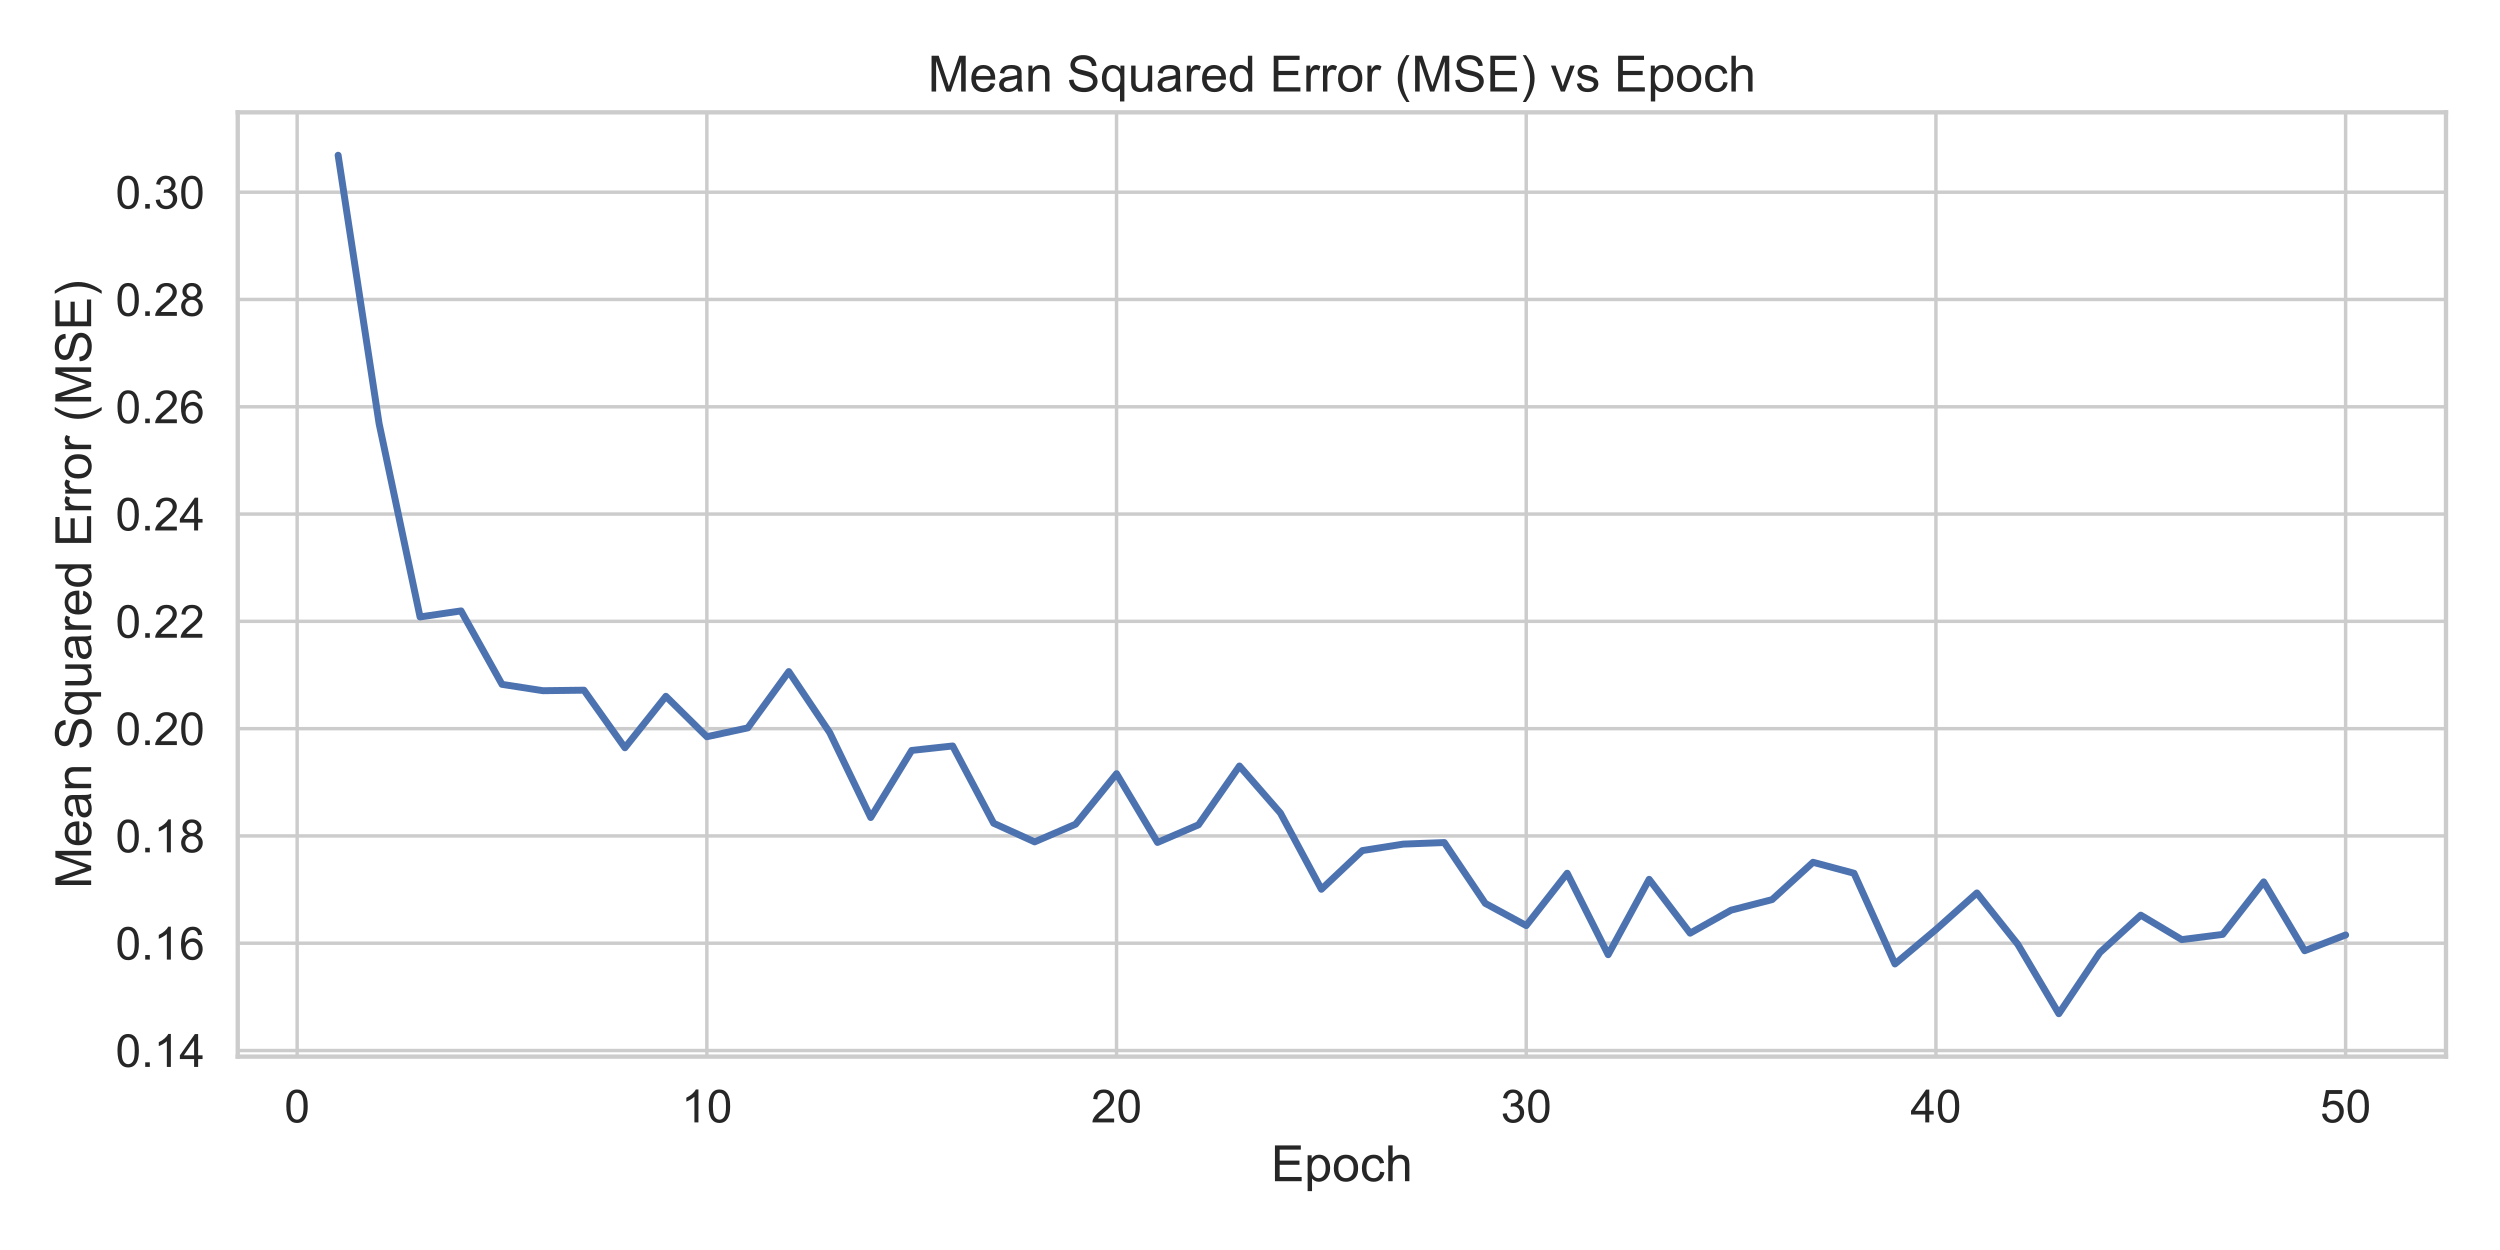
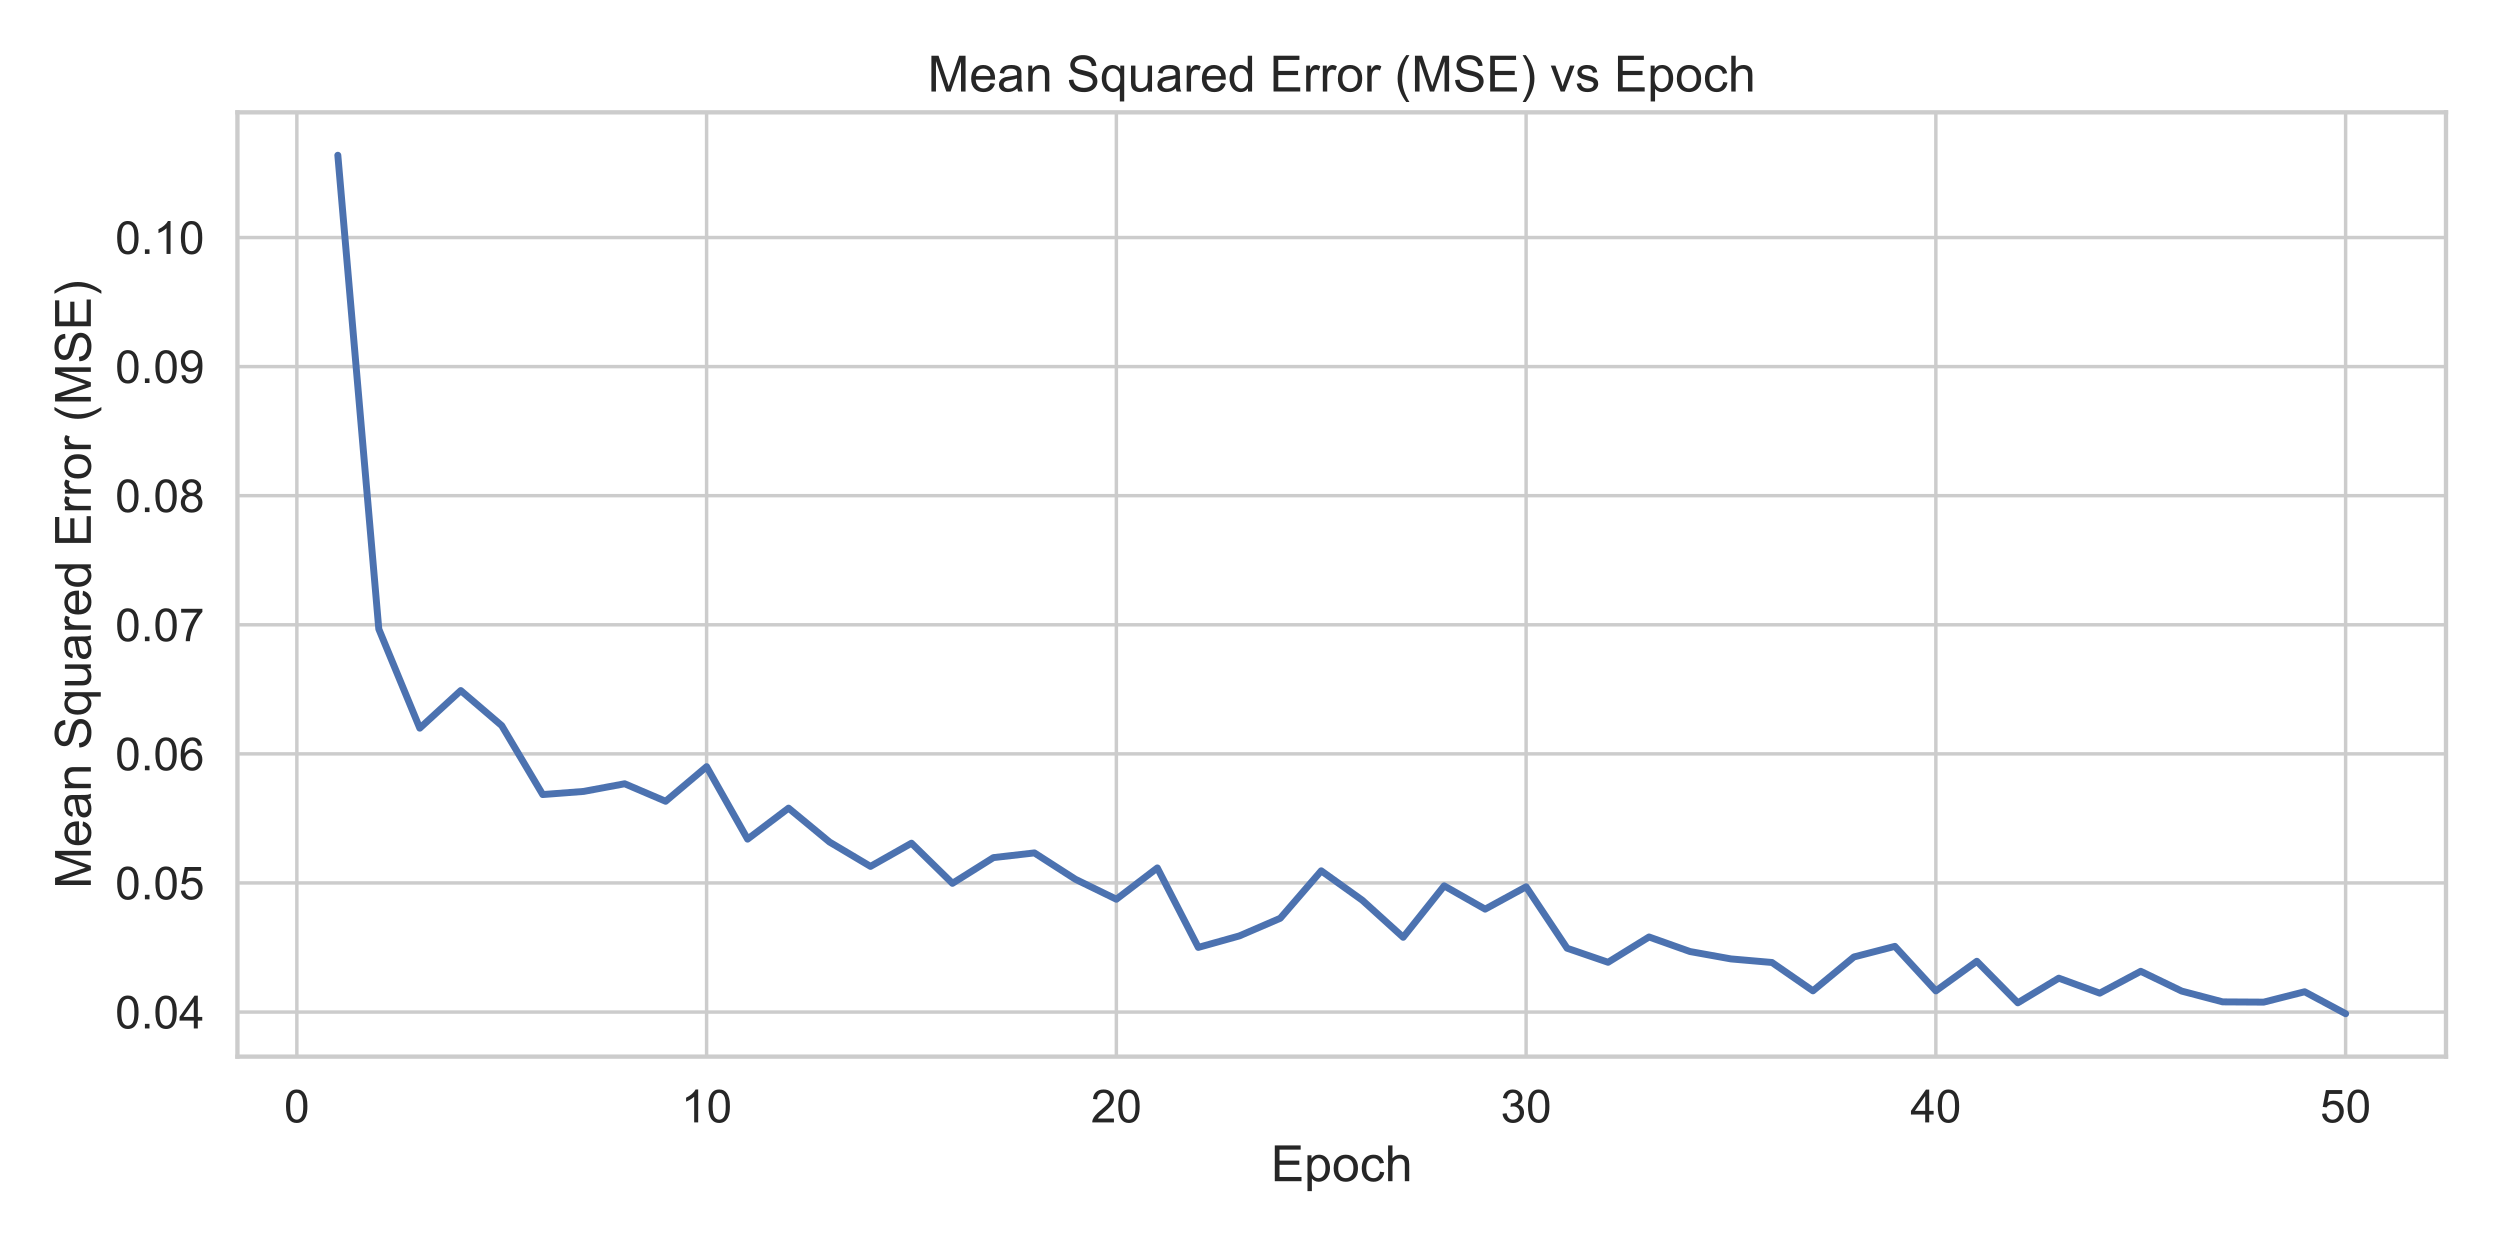
<svg xmlns="http://www.w3.org/2000/svg" xmlns:xlink="http://www.w3.org/1999/xlink" width="720pt" height="360pt" viewBox="0 0 720 360" version="1.1">
  <defs>
    <style type="text/css">*{stroke-linejoin: round; stroke-linecap: butt}</style>
  </defs>
  <g id="figure_1">
    <g id="patch_1">
      <path d="M 0 360  L 720 360  L 720 0  L 0 0  z " style="fill: #ffffff" />
    </g>
    <g id="axes_1">
      <g id="patch_2">
-         <path d="M 68.472 304.308  L 704.448 304.308  L 704.448 32.352  L 68.472 32.352  z " style="fill: #ffffff" />
+         <path d="M 68.382 304.308  L 704.448 304.308  L 704.448 32.352  L 68.382 32.352  z " style="fill: #ffffff" />
      </g>
      <g id="matplotlib.axis_1">
        <g id="xtick_1">
          <g id="line2d_1">
-             <path d="M 85.581 304.308  L 85.581 32.352  " clip-path="url(#p217a732eaa)" style="fill: none; stroke: #cccccc; stroke-linecap: round" />
+             <path d="M 85.493 304.308  L 85.493 32.352  " clip-path="url(#p65dee6fef2)" style="fill: none; stroke: #cccccc; stroke-linecap: round" />
          </g>
          <g id="text_1">
-             <g style="fill: #262626" transform="translate(81.9106 323.2563) scale(0.132 -0.132)">
+             <g style="fill: #262626" transform="translate(81.82302 323.2563) scale(0.132 -0.132)">
              <defs>
                <path id="ArialMT-30" d="M 266 2259  Q 266 3072 433 3567  Q 600 4063 929 4331  Q 1259 4600 1759 4600  Q 2128 4600 2406 4451  Q 2684 4303 2865 4023  Q 3047 3744 3150 3342  Q 3253 2941 3253 2259  Q 3253 1453 3087 958  Q 2922 463 2592 192  Q 2263 -78 1759 -78  Q 1097 -78 719 397  Q 266 969 266 2259  z M 844 2259  Q 844 1131 1108 757  Q 1372 384 1759 384  Q 2147 384 2411 759  Q 2675 1134 2675 2259  Q 2675 3391 2411 3762  Q 2147 4134 1753 4134  Q 1366 4134 1134 3806  Q 844 3388 844 2259  z " transform="scale(0.015625)" />
              </defs>
              <use xlink:href="#ArialMT-30" />
            </g>
          </g>
        </g>
        <g id="xtick_2">
          <g id="line2d_2">
-             <path d="M 203.573 304.308  L 203.573 32.352  " clip-path="url(#p217a732eaa)" style="fill: none; stroke: #cccccc; stroke-linecap: round" />
+             <path d="M 203.502 304.308  L 203.502 32.352  " clip-path="url(#p65dee6fef2)" style="fill: none; stroke: #cccccc; stroke-linecap: round" />
          </g>
          <g id="text_2">
-             <g style="fill: #262626" transform="translate(196.2322 323.2563) scale(0.132 -0.132)">
+             <g style="fill: #262626" transform="translate(196.1613 323.2563) scale(0.132 -0.132)">
              <defs>
                <path id="ArialMT-31" d="M 2384 0  L 1822 0  L 1822 3584  Q 1619 3391 1289 3197  Q 959 3003 697 2906  L 697 3450  Q 1169 3672 1522 3987  Q 1875 4303 2022 4600  L 2384 4600  L 2384 0  z " transform="scale(0.015625)" />
              </defs>
              <use xlink:href="#ArialMT-31" />
              <use xlink:href="#ArialMT-30" x="55.615" />
            </g>
          </g>
        </g>
        <g id="xtick_3">
          <g id="line2d_3">
-             <path d="M 321.564 304.308  L 321.564 32.352  " clip-path="url(#p217a732eaa)" style="fill: none; stroke: #cccccc; stroke-linecap: round" />
+             <path d="M 321.51 304.308  L 321.51 32.352  " clip-path="url(#p65dee6fef2)" style="fill: none; stroke: #cccccc; stroke-linecap: round" />
          </g>
          <g id="text_3">
-             <g style="fill: #262626" transform="translate(314.2241 323.2563) scale(0.132 -0.132)">
+             <g style="fill: #262626" transform="translate(314.1699 323.2563) scale(0.132 -0.132)">
              <defs>
                <path id="ArialMT-32" d="M 3222 541  L 3222 0  L 194 0  Q 188 203 259 391  Q 375 700 629 1000  Q 884 1300 1366 1694  Q 2113 2306 2375 2664  Q 2638 3022 2638 3341  Q 2638 3675 2398 3904  Q 2159 4134 1775 4134  Q 1369 4134 1125 3890  Q 881 3647 878 3216  L 300 3275  Q 359 3922 746 4261  Q 1134 4600 1788 4600  Q 2447 4600 2831 4234  Q 3216 3869 3216 3328  Q 3216 3053 3103 2787  Q 2991 2522 2730 2228  Q 2469 1934 1863 1422  Q 1356 997 1212 845  Q 1069 694 975 541  L 3222 541  z " transform="scale(0.015625)" />
              </defs>
              <use xlink:href="#ArialMT-32" />
              <use xlink:href="#ArialMT-30" x="55.615" />
            </g>
          </g>
        </g>
        <g id="xtick_4">
          <g id="line2d_4">
-             <path d="M 439.556 304.308  L 439.556 32.352  " clip-path="url(#p217a732eaa)" style="fill: none; stroke: #cccccc; stroke-linecap: round" />
+             <path d="M 439.519 304.308  L 439.519 32.352  " clip-path="url(#p65dee6fef2)" style="fill: none; stroke: #cccccc; stroke-linecap: round" />
          </g>
          <g id="text_4">
-             <g style="fill: #262626" transform="translate(432.2159 323.2563) scale(0.132 -0.132)">
+             <g style="fill: #262626" transform="translate(432.1784 323.2563) scale(0.132 -0.132)">
              <defs>
                <path id="ArialMT-33" d="M 269 1209  L 831 1284  Q 928 806 1161 595  Q 1394 384 1728 384  Q 2125 384 2398 659  Q 2672 934 2672 1341  Q 2672 1728 2419 1979  Q 2166 2231 1775 2231  Q 1616 2231 1378 2169  L 1441 2663  Q 1497 2656 1531 2656  Q 1891 2656 2178 2843  Q 2466 3031 2466 3422  Q 2466 3731 2256 3934  Q 2047 4138 1716 4138  Q 1388 4138 1169 3931  Q 950 3725 888 3313  L 325 3413  Q 428 3978 793 4289  Q 1159 4600 1703 4600  Q 2078 4600 2393 4439  Q 2709 4278 2876 4000  Q 3044 3722 3044 3409  Q 3044 3113 2884 2869  Q 2725 2625 2413 2481  Q 2819 2388 3044 2092  Q 3269 1797 3269 1353  Q 3269 753 2831 336  Q 2394 -81 1725 -81  Q 1122 -81 723 278  Q 325 638 269 1209  z " transform="scale(0.015625)" />
              </defs>
              <use xlink:href="#ArialMT-33" />
              <use xlink:href="#ArialMT-30" x="55.615" />
            </g>
          </g>
        </g>
        <g id="xtick_5">
          <g id="line2d_5">
-             <path d="M 557.548 304.308  L 557.548 32.352  " clip-path="url(#p217a732eaa)" style="fill: none; stroke: #cccccc; stroke-linecap: round" />
+             <path d="M 557.527 304.308  L 557.527 32.352  " clip-path="url(#p65dee6fef2)" style="fill: none; stroke: #cccccc; stroke-linecap: round" />
          </g>
          <g id="text_5">
-             <g style="fill: #262626" transform="translate(550.2077 323.2563) scale(0.132 -0.132)">
+             <g style="fill: #262626" transform="translate(550.1869 323.2563) scale(0.132 -0.132)">
              <defs>
                <path id="ArialMT-34" d="M 2069 0  L 2069 1097  L 81 1097  L 81 1613  L 2172 4581  L 2631 4581  L 2631 1613  L 3250 1613  L 3250 1097  L 2631 1097  L 2631 0  L 2069 0  z M 2069 1613  L 2069 3678  L 634 1613  L 2069 1613  z " transform="scale(0.015625)" />
              </defs>
              <use xlink:href="#ArialMT-34" />
              <use xlink:href="#ArialMT-30" x="55.615" />
            </g>
          </g>
        </g>
        <g id="xtick_6">
          <g id="line2d_6">
-             <path d="M 675.54 304.308  L 675.54 32.352  " clip-path="url(#p217a732eaa)" style="fill: none; stroke: #cccccc; stroke-linecap: round" />
+             <path d="M 675.536 304.308  L 675.536 32.352  " clip-path="url(#p65dee6fef2)" style="fill: none; stroke: #cccccc; stroke-linecap: round" />
          </g>
          <g id="text_6">
-             <g style="fill: #262626" transform="translate(668.1996 323.2563) scale(0.132 -0.132)">
+             <g style="fill: #262626" transform="translate(668.1955 323.2563) scale(0.132 -0.132)">
              <defs>
                <path id="ArialMT-35" d="M 266 1200  L 856 1250  Q 922 819 1161 601  Q 1400 384 1738 384  Q 2144 384 2425 690  Q 2706 997 2706 1503  Q 2706 1984 2436 2262  Q 2166 2541 1728 2541  Q 1456 2541 1237 2417  Q 1019 2294 894 2097  L 366 2166  L 809 4519  L 3088 4519  L 3088 3981  L 1259 3981  L 1013 2750  Q 1425 3038 1878 3038  Q 2478 3038 2890 2622  Q 3303 2206 3303 1553  Q 3303 931 2941 478  Q 2500 -78 1738 -78  Q 1113 -78 717 272  Q 322 622 266 1200  z " transform="scale(0.015625)" />
              </defs>
              <use xlink:href="#ArialMT-35" />
              <use xlink:href="#ArialMT-30" x="55.615" />
            </g>
          </g>
        </g>
        <g id="text_7">
-           <g style="fill: #262626" transform="translate(366.0457 340.1871) scale(0.144 -0.144)">
+           <g style="fill: #262626" transform="translate(366.0007 340.1871) scale(0.144 -0.144)">
            <defs>
              <path id="ArialMT-45" d="M 506 0  L 506 4581  L 3819 4581  L 3819 4041  L 1113 4041  L 1113 2638  L 3647 2638  L 3647 2100  L 1113 2100  L 1113 541  L 3925 541  L 3925 0  L 506 0  z " transform="scale(0.015625)" />
              <path id="ArialMT-70" d="M 422 -1272  L 422 3319  L 934 3319  L 934 2888  Q 1116 3141 1344 3267  Q 1572 3394 1897 3394  Q 2322 3394 2647 3175  Q 2972 2956 3137 2557  Q 3303 2159 3303 1684  Q 3303 1175 3120 767  Q 2938 359 2589 142  Q 2241 -75 1856 -75  Q 1575 -75 1351 44  Q 1128 163 984 344  L 984 -1272  L 422 -1272  z M 931 1641  Q 931 1000 1190 694  Q 1450 388 1819 388  Q 2194 388 2461 705  Q 2728 1022 2728 1688  Q 2728 2322 2467 2637  Q 2206 2953 1844 2953  Q 1484 2953 1207 2617  Q 931 2281 931 1641  z " transform="scale(0.015625)" />
              <path id="ArialMT-6f" d="M 213 1659  Q 213 2581 725 3025  Q 1153 3394 1769 3394  Q 2453 3394 2887 2945  Q 3322 2497 3322 1706  Q 3322 1066 3130 698  Q 2938 331 2570 128  Q 2203 -75 1769 -75  Q 1072 -75 642 372  Q 213 819 213 1659  z M 791 1659  Q 791 1022 1069 705  Q 1347 388 1769 388  Q 2188 388 2466 706  Q 2744 1025 2744 1678  Q 2744 2294 2464 2611  Q 2184 2928 1769 2928  Q 1347 2928 1069 2612  Q 791 2297 791 1659  z " transform="scale(0.015625)" />
              <path id="ArialMT-63" d="M 2588 1216  L 3141 1144  Q 3050 572 2676 248  Q 2303 -75 1759 -75  Q 1078 -75 664 370  Q 250 816 250 1647  Q 250 2184 428 2587  Q 606 2991 970 3192  Q 1334 3394 1763 3394  Q 2303 3394 2647 3120  Q 2991 2847 3088 2344  L 2541 2259  Q 2463 2594 2264 2762  Q 2066 2931 1784 2931  Q 1359 2931 1093 2626  Q 828 2322 828 1663  Q 828 994 1084 691  Q 1341 388 1753 388  Q 2084 388 2306 591  Q 2528 794 2588 1216  z " transform="scale(0.015625)" />
              <path id="ArialMT-68" d="M 422 0  L 422 4581  L 984 4581  L 984 2938  Q 1378 3394 1978 3394  Q 2347 3394 2619 3248  Q 2891 3103 3008 2847  Q 3125 2591 3125 2103  L 3125 0  L 2563 0  L 2563 2103  Q 2563 2525 2380 2717  Q 2197 2909 1863 2909  Q 1613 2909 1392 2779  Q 1172 2650 1078 2428  Q 984 2206 984 1816  L 984 0  L 422 0  z " transform="scale(0.015625)" />
            </defs>
            <use xlink:href="#ArialMT-45" />
            <use xlink:href="#ArialMT-70" x="66.699" />
            <use xlink:href="#ArialMT-6f" x="122.314" />
            <use xlink:href="#ArialMT-63" x="177.93" />
            <use xlink:href="#ArialMT-68" x="227.93" />
          </g>
        </g>
      </g>
      <g id="matplotlib.axis_2">
        <g id="ytick_1">
          <g id="line2d_7">
-             <path d="M 68.472 302.545  L 704.448 302.545  " clip-path="url(#p217a732eaa)" style="fill: none; stroke: #cccccc; stroke-linecap: round" />
+             <path d="M 68.382 291.47  L 704.448 291.47  " clip-path="url(#p65dee6fef2)" style="fill: none; stroke: #cccccc; stroke-linecap: round" />
          </g>
          <g id="text_8">
-             <g style="fill: #262626" transform="translate(33.28356 307.2688) scale(0.132 -0.132)">
+             <g style="fill: #262626" transform="translate(33.19356 296.1946) scale(0.132 -0.132)">
              <defs>
                <path id="ArialMT-2e" d="M 581 0  L 581 641  L 1222 641  L 1222 0  L 581 0  z " transform="scale(0.015625)" />
              </defs>
              <use xlink:href="#ArialMT-30" />
              <use xlink:href="#ArialMT-2e" x="55.615" />
-               <use xlink:href="#ArialMT-31" x="83.398" />
+               <use xlink:href="#ArialMT-30" x="83.398" />
              <use xlink:href="#ArialMT-34" x="139.014" />
            </g>
          </g>
        </g>
        <g id="ytick_2">
          <g id="line2d_8">
-             <path d="M 68.472 271.646  L 704.448 271.646  " clip-path="url(#p217a732eaa)" style="fill: none; stroke: #cccccc; stroke-linecap: round" />
+             <path d="M 68.382 254.293  L 704.448 254.293  " clip-path="url(#p65dee6fef2)" style="fill: none; stroke: #cccccc; stroke-linecap: round" />
          </g>
          <g id="text_9">
-             <g style="fill: #262626" transform="translate(33.28356 276.3701) scale(0.132 -0.132)">
-               <defs>
-                 <path id="ArialMT-36" d="M 3184 3459  L 2625 3416  Q 2550 3747 2413 3897  Q 2184 4138 1850 4138  Q 1581 4138 1378 3988  Q 1113 3794 959 3422  Q 806 3050 800 2363  Q 1003 2672 1297 2822  Q 1591 2972 1913 2972  Q 2475 2972 2870 2558  Q 3266 2144 3266 1488  Q 3266 1056 3080 686  Q 2894 316 2569 119  Q 2244 -78 1831 -78  Q 1128 -78 684 439  Q 241 956 241 2144  Q 241 3472 731 4075  Q 1159 4600 1884 4600  Q 2425 4600 2770 4297  Q 3116 3994 3184 3459  z M 888 1484  Q 888 1194 1011 928  Q 1134 663 1356 523  Q 1578 384 1822 384  Q 2178 384 2434 671  Q 2691 959 2691 1453  Q 2691 1928 2437 2201  Q 2184 2475 1800 2475  Q 1419 2475 1153 2201  Q 888 1928 888 1484  z " transform="scale(0.015625)" />
-               </defs>
-               <use xlink:href="#ArialMT-30" />
-               <use xlink:href="#ArialMT-2e" x="55.615" />
-               <use xlink:href="#ArialMT-31" x="83.398" />
-               <use xlink:href="#ArialMT-36" x="139.014" />
+             <g style="fill: #262626" transform="translate(33.19356 259.0168) scale(0.132 -0.132)">
+               <use xlink:href="#ArialMT-30" />
+               <use xlink:href="#ArialMT-2e" x="55.615" />
+               <use xlink:href="#ArialMT-30" x="83.398" />
+               <use xlink:href="#ArialMT-35" x="139.014" />
            </g>
          </g>
        </g>
        <g id="ytick_3">
          <g id="line2d_9">
-             <path d="M 68.472 240.747  L 704.448 240.747  " clip-path="url(#p217a732eaa)" style="fill: none; stroke: #cccccc; stroke-linecap: round" />
+             <path d="M 68.382 217.115  L 704.448 217.115  " clip-path="url(#p65dee6fef2)" style="fill: none; stroke: #cccccc; stroke-linecap: round" />
          </g>
          <g id="text_10">
-             <g style="fill: #262626" transform="translate(33.28356 245.4714) scale(0.132 -0.132)">
-               <defs>
-                 <path id="ArialMT-38" d="M 1131 2484  Q 781 2613 612 2850  Q 444 3088 444 3419  Q 444 3919 803 4259  Q 1163 4600 1759 4600  Q 2359 4600 2725 4251  Q 3091 3903 3091 3403  Q 3091 3084 2923 2848  Q 2756 2613 2416 2484  Q 2838 2347 3058 2040  Q 3278 1734 3278 1309  Q 3278 722 2862 322  Q 2447 -78 1769 -78  Q 1091 -78 675 323  Q 259 725 259 1325  Q 259 1772 486 2073  Q 713 2375 1131 2484  z M 1019 3438  Q 1019 3113 1228 2906  Q 1438 2700 1772 2700  Q 2097 2700 2305 2904  Q 2513 3109 2513 3406  Q 2513 3716 2298 3927  Q 2084 4138 1766 4138  Q 1444 4138 1231 3931  Q 1019 3725 1019 3438  z M 838 1322  Q 838 1081 952 856  Q 1066 631 1291 507  Q 1516 384 1775 384  Q 2178 384 2440 643  Q 2703 903 2703 1303  Q 2703 1709 2433 1975  Q 2163 2241 1756 2241  Q 1359 2241 1098 1978  Q 838 1716 838 1322  z " transform="scale(0.015625)" />
-               </defs>
-               <use xlink:href="#ArialMT-30" />
-               <use xlink:href="#ArialMT-2e" x="55.615" />
-               <use xlink:href="#ArialMT-31" x="83.398" />
-               <use xlink:href="#ArialMT-38" x="139.014" />
+             <g style="fill: #262626" transform="translate(33.19356 221.8389) scale(0.132 -0.132)">
+               <defs>
+                 <path id="ArialMT-36" d="M 3184 3459  L 2625 3416  Q 2550 3747 2413 3897  Q 2184 4138 1850 4138  Q 1581 4138 1378 3988  Q 1113 3794 959 3422  Q 806 3050 800 2363  Q 1003 2672 1297 2822  Q 1591 2972 1913 2972  Q 2475 2972 2870 2558  Q 3266 2144 3266 1488  Q 3266 1056 3080 686  Q 2894 316 2569 119  Q 2244 -78 1831 -78  Q 1128 -78 684 439  Q 241 956 241 2144  Q 241 3472 731 4075  Q 1159 4600 1884 4600  Q 2425 4600 2770 4297  Q 3116 3994 3184 3459  z M 888 1484  Q 888 1194 1011 928  Q 1134 663 1356 523  Q 1578 384 1822 384  Q 2178 384 2434 671  Q 2691 959 2691 1453  Q 2691 1928 2437 2201  Q 2184 2475 1800 2475  Q 1419 2475 1153 2201  Q 888 1928 888 1484  z " transform="scale(0.015625)" />
+               </defs>
+               <use xlink:href="#ArialMT-30" />
+               <use xlink:href="#ArialMT-2e" x="55.615" />
+               <use xlink:href="#ArialMT-30" x="83.398" />
+               <use xlink:href="#ArialMT-36" x="139.014" />
            </g>
          </g>
        </g>
        <g id="ytick_4">
          <g id="line2d_10">
-             <path d="M 68.472 209.849  L 704.448 209.849  " clip-path="url(#p217a732eaa)" style="fill: none; stroke: #cccccc; stroke-linecap: round" />
+             <path d="M 68.382 179.937  L 704.448 179.937  " clip-path="url(#p65dee6fef2)" style="fill: none; stroke: #cccccc; stroke-linecap: round" />
          </g>
          <g id="text_11">
-             <g style="fill: #262626" transform="translate(33.28356 214.5727) scale(0.132 -0.132)">
-               <use xlink:href="#ArialMT-30" />
-               <use xlink:href="#ArialMT-2e" x="55.615" />
-               <use xlink:href="#ArialMT-32" x="83.398" />
-               <use xlink:href="#ArialMT-30" x="139.014" />
+             <g style="fill: #262626" transform="translate(33.19356 184.6611) scale(0.132 -0.132)">
+               <defs>
+                 <path id="ArialMT-37" d="M 303 3981  L 303 4522  L 3269 4522  L 3269 4084  Q 2831 3619 2401 2847  Q 1972 2075 1738 1259  Q 1569 684 1522 0  L 944 0  Q 953 541 1156 1306  Q 1359 2072 1739 2783  Q 2119 3494 2547 3981  L 303 3981  z " transform="scale(0.015625)" />
+               </defs>
+               <use xlink:href="#ArialMT-30" />
+               <use xlink:href="#ArialMT-2e" x="55.615" />
+               <use xlink:href="#ArialMT-30" x="83.398" />
+               <use xlink:href="#ArialMT-37" x="139.014" />
            </g>
          </g>
        </g>
        <g id="ytick_5">
          <g id="line2d_11">
-             <path d="M 68.472 178.95  L 704.448 178.95  " clip-path="url(#p217a732eaa)" style="fill: none; stroke: #cccccc; stroke-linecap: round" />
+             <path d="M 68.382 142.759  L 704.448 142.759  " clip-path="url(#p65dee6fef2)" style="fill: none; stroke: #cccccc; stroke-linecap: round" />
          </g>
          <g id="text_12">
-             <g style="fill: #262626" transform="translate(33.28356 183.674) scale(0.132 -0.132)">
-               <use xlink:href="#ArialMT-30" />
-               <use xlink:href="#ArialMT-2e" x="55.615" />
-               <use xlink:href="#ArialMT-32" x="83.398" />
-               <use xlink:href="#ArialMT-32" x="139.014" />
+             <g style="fill: #262626" transform="translate(33.19356 147.4832) scale(0.132 -0.132)">
+               <defs>
+                 <path id="ArialMT-38" d="M 1131 2484  Q 781 2613 612 2850  Q 444 3088 444 3419  Q 444 3919 803 4259  Q 1163 4600 1759 4600  Q 2359 4600 2725 4251  Q 3091 3903 3091 3403  Q 3091 3084 2923 2848  Q 2756 2613 2416 2484  Q 2838 2347 3058 2040  Q 3278 1734 3278 1309  Q 3278 722 2862 322  Q 2447 -78 1769 -78  Q 1091 -78 675 323  Q 259 725 259 1325  Q 259 1772 486 2073  Q 713 2375 1131 2484  z M 1019 3438  Q 1019 3113 1228 2906  Q 1438 2700 1772 2700  Q 2097 2700 2305 2904  Q 2513 3109 2513 3406  Q 2513 3716 2298 3927  Q 2084 4138 1766 4138  Q 1444 4138 1231 3931  Q 1019 3725 1019 3438  z M 838 1322  Q 838 1081 952 856  Q 1066 631 1291 507  Q 1516 384 1775 384  Q 2178 384 2440 643  Q 2703 903 2703 1303  Q 2703 1709 2433 1975  Q 2163 2241 1756 2241  Q 1359 2241 1098 1978  Q 838 1716 838 1322  z " transform="scale(0.015625)" />
+               </defs>
+               <use xlink:href="#ArialMT-30" />
+               <use xlink:href="#ArialMT-2e" x="55.615" />
+               <use xlink:href="#ArialMT-30" x="83.398" />
+               <use xlink:href="#ArialMT-38" x="139.014" />
            </g>
          </g>
        </g>
        <g id="ytick_6">
          <g id="line2d_12">
-             <path d="M 68.472 148.051  L 704.448 148.051  " clip-path="url(#p217a732eaa)" style="fill: none; stroke: #cccccc; stroke-linecap: round" />
+             <path d="M 68.382 105.581  L 704.448 105.581  " clip-path="url(#p65dee6fef2)" style="fill: none; stroke: #cccccc; stroke-linecap: round" />
          </g>
          <g id="text_13">
-             <g style="fill: #262626" transform="translate(33.28356 152.7754) scale(0.132 -0.132)">
-               <use xlink:href="#ArialMT-30" />
-               <use xlink:href="#ArialMT-2e" x="55.615" />
-               <use xlink:href="#ArialMT-32" x="83.398" />
-               <use xlink:href="#ArialMT-34" x="139.014" />
+             <g style="fill: #262626" transform="translate(33.19356 110.3054) scale(0.132 -0.132)">
+               <defs>
+                 <path id="ArialMT-39" d="M 350 1059  L 891 1109  Q 959 728 1153 556  Q 1347 384 1650 384  Q 1909 384 2104 503  Q 2300 622 2425 820  Q 2550 1019 2634 1356  Q 2719 1694 2719 2044  Q 2719 2081 2716 2156  Q 2547 1888 2255 1720  Q 1963 1553 1622 1553  Q 1053 1553 659 1965  Q 266 2378 266 3053  Q 266 3750 677 4175  Q 1088 4600 1706 4600  Q 2153 4600 2523 4359  Q 2894 4119 3086 3673  Q 3278 3228 3278 2384  Q 3278 1506 3087 986  Q 2897 466 2520 194  Q 2144 -78 1638 -78  Q 1100 -78 759 220  Q 419 519 350 1059  z M 2653 3081  Q 2653 3566 2395 3850  Q 2138 4134 1775 4134  Q 1400 4134 1122 3828  Q 844 3522 844 3034  Q 844 2597 1108 2323  Q 1372 2050 1759 2050  Q 2150 2050 2401 2323  Q 2653 2597 2653 3081  z " transform="scale(0.015625)" />
+               </defs>
+               <use xlink:href="#ArialMT-30" />
+               <use xlink:href="#ArialMT-2e" x="55.615" />
+               <use xlink:href="#ArialMT-30" x="83.398" />
+               <use xlink:href="#ArialMT-39" x="139.014" />
            </g>
          </g>
        </g>
        <g id="ytick_7">
          <g id="line2d_13">
-             <path d="M 68.472 117.153  L 704.448 117.153  " clip-path="url(#p217a732eaa)" style="fill: none; stroke: #cccccc; stroke-linecap: round" />
+             <path d="M 68.382 68.403  L 704.448 68.403  " clip-path="url(#p65dee6fef2)" style="fill: none; stroke: #cccccc; stroke-linecap: round" />
          </g>
          <g id="text_14">
-             <g style="fill: #262626" transform="translate(33.28356 121.8767) scale(0.132 -0.132)">
-               <use xlink:href="#ArialMT-30" />
-               <use xlink:href="#ArialMT-2e" x="55.615" />
-               <use xlink:href="#ArialMT-32" x="83.398" />
-               <use xlink:href="#ArialMT-36" x="139.014" />
-             </g>
-           </g>
-         </g>
-         <g id="ytick_8">
-           <g id="line2d_14">
-             <path d="M 68.472 86.254  L 704.448 86.254  " clip-path="url(#p217a732eaa)" style="fill: none; stroke: #cccccc; stroke-linecap: round" />
-           </g>
-           <g id="text_15">
-             <g style="fill: #262626" transform="translate(33.28356 90.97798) scale(0.132 -0.132)">
-               <use xlink:href="#ArialMT-30" />
-               <use xlink:href="#ArialMT-2e" x="55.615" />
-               <use xlink:href="#ArialMT-32" x="83.398" />
-               <use xlink:href="#ArialMT-38" x="139.014" />
-             </g>
-           </g>
-         </g>
-         <g id="ytick_9">
-           <g id="line2d_15">
-             <path d="M 68.472 55.355  L 704.448 55.355  " clip-path="url(#p217a732eaa)" style="fill: none; stroke: #cccccc; stroke-linecap: round" />
-           </g>
-           <g id="text_16">
-             <g style="fill: #262626" transform="translate(33.28356 60.0793) scale(0.132 -0.132)">
-               <use xlink:href="#ArialMT-30" />
-               <use xlink:href="#ArialMT-2e" x="55.615" />
-               <use xlink:href="#ArialMT-33" x="83.398" />
+             <g style="fill: #262626" transform="translate(33.19356 73.12752) scale(0.132 -0.132)">
+               <use xlink:href="#ArialMT-30" />
+               <use xlink:href="#ArialMT-2e" x="55.615" />
+               <use xlink:href="#ArialMT-31" x="83.398" />
              <use xlink:href="#ArialMT-30" x="139.014" />
            </g>
          </g>
        </g>
-         <g id="text_17">
-           <g style="fill: #262626" transform="translate(26.25281 255.9551) rotate(-90) scale(0.144 -0.144)">
+         <g id="text_15">
+           <g style="fill: #262626" transform="translate(26.16281 255.9551) rotate(-90) scale(0.144 -0.144)">
            <defs>
              <path id="ArialMT-4d" d="M 475 0  L 475 4581  L 1388 4581  L 2472 1338  Q 2622 884 2691 659  Q 2769 909 2934 1394  L 4031 4581  L 4847 4581  L 4847 0  L 4263 0  L 4263 3834  L 2931 0  L 2384 0  L 1059 3900  L 1059 0  L 475 0  z " transform="scale(0.015625)" />
              <path id="ArialMT-65" d="M 2694 1069  L 3275 997  Q 3138 488 2766 206  Q 2394 -75 1816 -75  Q 1088 -75 661 373  Q 234 822 234 1631  Q 234 2469 665 2931  Q 1097 3394 1784 3394  Q 2450 3394 2872 2941  Q 3294 2488 3294 1666  Q 3294 1616 3291 1516  L 816 1516  Q 847 969 1125 678  Q 1403 388 1819 388  Q 2128 388 2347 550  Q 2566 713 2694 1069  z M 847 1978  L 2700 1978  Q 2663 2397 2488 2606  Q 2219 2931 1791 2931  Q 1403 2931 1139 2672  Q 875 2413 847 1978  z " transform="scale(0.015625)" />
              <path id="ArialMT-61" d="M 2588 409  Q 2275 144 1986 34  Q 1697 -75 1366 -75  Q 819 -75 525 192  Q 231 459 231 875  Q 231 1119 342 1320  Q 453 1522 633 1644  Q 813 1766 1038 1828  Q 1203 1872 1538 1913  Q 2219 1994 2541 2106  Q 2544 2222 2544 2253  Q 2544 2597 2384 2738  Q 2169 2928 1744 2928  Q 1347 2928 1158 2789  Q 969 2650 878 2297  L 328 2372  Q 403 2725 575 2942  Q 747 3159 1072 3276  Q 1397 3394 1825 3394  Q 2250 3394 2515 3294  Q 2781 3194 2906 3042  Q 3031 2891 3081 2659  Q 3109 2516 3109 2141  L 3109 1391  Q 3109 606 3145 398  Q 3181 191 3288 0  L 2700 0  Q 2613 175 2588 409  z M 2541 1666  Q 2234 1541 1622 1453  Q 1275 1403 1131 1340  Q 988 1278 909 1158  Q 831 1038 831 891  Q 831 666 1001 516  Q 1172 366 1500 366  Q 1825 366 2078 508  Q 2331 650 2450 897  Q 2541 1088 2541 1459  L 2541 1666  z " transform="scale(0.015625)" />
              <path id="ArialMT-6e" d="M 422 0  L 422 3319  L 928 3319  L 928 2847  Q 1294 3394 1984 3394  Q 2284 3394 2536 3286  Q 2788 3178 2913 3003  Q 3038 2828 3088 2588  Q 3119 2431 3119 2041  L 3119 0  L 2556 0  L 2556 2019  Q 2556 2363 2490 2533  Q 2425 2703 2258 2804  Q 2091 2906 1866 2906  Q 1506 2906 1245 2678  Q 984 2450 984 1813  L 984 0  L 422 0  z " transform="scale(0.015625)" />
              <path id="ArialMT-20" transform="scale(0.015625)" />
              <path id="ArialMT-53" d="M 288 1472  L 859 1522  Q 900 1178 1048 958  Q 1197 738 1509 602  Q 1822 466 2213 466  Q 2559 466 2825 569  Q 3091 672 3220 851  Q 3350 1031 3350 1244  Q 3350 1459 3225 1620  Q 3100 1781 2813 1891  Q 2628 1963 1997 2114  Q 1366 2266 1113 2400  Q 784 2572 623 2826  Q 463 3081 463 3397  Q 463 3744 659 4045  Q 856 4347 1234 4503  Q 1613 4659 2075 4659  Q 2584 4659 2973 4495  Q 3363 4331 3572 4012  Q 3781 3694 3797 3291  L 3216 3247  Q 3169 3681 2898 3903  Q 2628 4125 2100 4125  Q 1550 4125 1298 3923  Q 1047 3722 1047 3438  Q 1047 3191 1225 3031  Q 1400 2872 2139 2705  Q 2878 2538 3153 2413  Q 3553 2228 3743 1945  Q 3934 1663 3934 1294  Q 3934 928 3725 604  Q 3516 281 3123 101  Q 2731 -78 2241 -78  Q 1619 -78 1198 103  Q 778 284 539 648  Q 300 1013 288 1472  z " transform="scale(0.015625)" />
              <path id="ArialMT-71" d="M 2538 -1272  L 2538 353  Q 2406 169 2170 47  Q 1934 -75 1669 -75  Q 1078 -75 651 397  Q 225 869 225 1691  Q 225 2191 398 2587  Q 572 2984 901 3189  Q 1231 3394 1625 3394  Q 2241 3394 2594 2875  L 2594 3319  L 3100 3319  L 3100 -1272  L 2538 -1272  z M 803 1669  Q 803 1028 1072 708  Q 1341 388 1716 388  Q 2075 388 2334 692  Q 2594 997 2594 1619  Q 2594 2281 2320 2615  Q 2047 2950 1678 2950  Q 1313 2950 1058 2639  Q 803 2328 803 1669  z " transform="scale(0.015625)" />
              <path id="ArialMT-75" d="M 2597 0  L 2597 488  Q 2209 -75 1544 -75  Q 1250 -75 995 37  Q 741 150 617 320  Q 494 491 444 738  Q 409 903 409 1263  L 409 3319  L 972 3319  L 972 1478  Q 972 1038 1006 884  Q 1059 663 1231 536  Q 1403 409 1656 409  Q 1909 409 2131 539  Q 2353 669 2445 892  Q 2538 1116 2538 1541  L 2538 3319  L 3100 3319  L 3100 0  L 2597 0  z " transform="scale(0.015625)" />
              <path id="ArialMT-72" d="M 416 0  L 416 3319  L 922 3319  L 922 2816  Q 1116 3169 1280 3281  Q 1444 3394 1641 3394  Q 1925 3394 2219 3213  L 2025 2691  Q 1819 2813 1613 2813  Q 1428 2813 1281 2702  Q 1134 2591 1072 2394  Q 978 2094 978 1738  L 978 0  L 416 0  z " transform="scale(0.015625)" />
              <path id="ArialMT-64" d="M 2575 0  L 2575 419  Q 2259 -75 1647 -75  Q 1250 -75 917 144  Q 584 363 401 755  Q 219 1147 219 1656  Q 219 2153 384 2558  Q 550 2963 881 3178  Q 1213 3394 1622 3394  Q 1922 3394 2156 3267  Q 2391 3141 2538 2938  L 2538 4581  L 3097 4581  L 3097 0  L 2575 0  z M 797 1656  Q 797 1019 1065 703  Q 1334 388 1700 388  Q 2069 388 2326 689  Q 2584 991 2584 1609  Q 2584 2291 2321 2609  Q 2059 2928 1675 2928  Q 1300 2928 1048 2622  Q 797 2316 797 1656  z " transform="scale(0.015625)" />
              <path id="ArialMT-28" d="M 1497 -1347  Q 1031 -759 709 28  Q 388 816 388 1659  Q 388 2403 628 3084  Q 909 3875 1497 4659  L 1900 4659  Q 1522 4009 1400 3731  Q 1209 3300 1100 2831  Q 966 2247 966 1656  Q 966 153 1900 -1347  L 1497 -1347  z " transform="scale(0.015625)" />
              <path id="ArialMT-29" d="M 791 -1347  L 388 -1347  Q 1322 153 1322 1656  Q 1322 2244 1188 2822  Q 1081 3291 891 3722  Q 769 4003 388 4659  L 791 4659  Q 1378 3875 1659 3084  Q 1900 2403 1900 1659  Q 1900 816 1576 28  Q 1253 -759 791 -1347  z " transform="scale(0.015625)" />
            </defs>
            <use xlink:href="#ArialMT-4d" />
            <use xlink:href="#ArialMT-65" x="83.301" />
            <use xlink:href="#ArialMT-61" x="138.916" />
            <use xlink:href="#ArialMT-6e" x="194.531" />
            <use xlink:href="#ArialMT-20" x="250.146" />
            <use xlink:href="#ArialMT-53" x="277.93" />
            <use xlink:href="#ArialMT-71" x="344.629" />
            <use xlink:href="#ArialMT-75" x="400.244" />
            <use xlink:href="#ArialMT-61" x="455.859" />
            <use xlink:href="#ArialMT-72" x="511.475" />
            <use xlink:href="#ArialMT-65" x="544.775" />
            <use xlink:href="#ArialMT-64" x="600.391" />
            <use xlink:href="#ArialMT-20" x="656.006" />
            <use xlink:href="#ArialMT-45" x="683.789" />
            <use xlink:href="#ArialMT-72" x="750.488" />
            <use xlink:href="#ArialMT-72" x="783.789" />
            <use xlink:href="#ArialMT-6f" x="817.09" />
            <use xlink:href="#ArialMT-72" x="872.705" />
            <use xlink:href="#ArialMT-20" x="906.006" />
            <use xlink:href="#ArialMT-28" x="933.789" />
            <use xlink:href="#ArialMT-4d" x="967.09" />
            <use xlink:href="#ArialMT-53" x="1050.391" />
            <use xlink:href="#ArialMT-45" x="1117.09" />
            <use xlink:href="#ArialMT-29" x="1183.789" />
          </g>
        </g>
      </g>
      <g id="PolyCollection_1" />
-       <g id="line2d_16">
-         <path d="M 97.38 44.714  L 109.179 122.01  L 120.978 177.677  L 132.778 175.94  L 144.577 197.094  L 156.376 198.923  L 168.175 198.774  L 179.974 215.355  L 191.773 200.536  L 203.573 212.178  L 215.372 209.626  L 227.171 193.417  L 238.97 211.01  L 250.769 235.439  L 262.569 216.121  L 274.368 214.842  L 286.167 237.095  L 297.966 242.459  L 309.765 237.373  L 321.564 222.826  L 333.364 242.62  L 345.163 237.546  L 356.962 220.614  L 368.761 234.16  L 380.56 256.11  L 392.36 244.968  L 404.159 243.102  L 415.958 242.651  L 427.757 260.17  L 439.556 266.566  L 451.356 251.494  L 463.155 274.952  L 474.954 253.249  L 486.753 268.754  L 498.552 262.129  L 510.351 259.095  L 522.151 248.336  L 533.95 251.494  L 545.749 277.616  L 557.548 267.709  L 569.347 257.173  L 581.147 271.992  L 592.946 291.946  L 604.745 274.346  L 616.544 263.569  L 628.343 270.608  L 640.142 269.106  L 651.942 253.984  L 663.741 273.809  L 675.54 269.273  " clip-path="url(#p217a732eaa)" style="fill: none; stroke: #4c72b0; stroke-width: 2; stroke-linecap: round" />
+       <g id="line2d_14">
+         <path d="M 97.294 44.714  L 109.095 181.171  L 120.896 209.709  L 132.697 198.883  L 144.498 208.98  L 156.298 228.833  L 168.099 227.926  L 179.9 225.725  L 191.701 230.766  L 203.502 220.803  L 215.303 241.667  L 227.103 232.744  L 238.904 242.5  L 250.705 249.519  L 262.506 242.842  L 274.307 254.397  L 286.108 246.991  L 297.909 245.638  L 309.709 253.222  L 321.51 258.977  L 333.311 249.965  L 345.112 272.852  L 356.913 269.55  L 368.714 264.464  L 380.515 250.798  L 392.315 259.245  L 404.116 269.937  L 415.917 255.125  L 427.718 261.832  L 439.519 255.393  L 451.32 273.09  L 463.121 277.135  L 474.921 269.848  L 486.722 274.042  L 498.523 276.168  L 510.324 277.194  L 522.125 285.358  L 533.926 275.603  L 545.727 272.554  L 557.527 285.373  L 569.328 276.852  L 581.129 288.809  L 592.93 281.715  L 604.731 286.028  L 616.532 279.737  L 628.332 285.433  L 640.133 288.541  L 651.934 288.615  L 663.735 285.626  L 675.536 291.946  " clip-path="url(#p65dee6fef2)" style="fill: none; stroke: #4c72b0; stroke-width: 2; stroke-linecap: round" />
      </g>
      <g id="patch_3">
-         <path d="M 68.472 304.308  L 68.472 32.352  " style="fill: none; stroke: #cccccc; stroke-width: 1.25; stroke-linejoin: miter; stroke-linecap: square" />
+         <path d="M 68.382 304.308  L 68.382 32.352  " style="fill: none; stroke: #cccccc; stroke-width: 1.25; stroke-linejoin: miter; stroke-linecap: square" />
      </g>
      <g id="patch_4">
        <path d="M 704.448 304.308  L 704.448 32.352  " style="fill: none; stroke: #cccccc; stroke-width: 1.25; stroke-linejoin: miter; stroke-linecap: square" />
      </g>
      <g id="patch_5">
-         <path d="M 68.472 304.308  L 704.448 304.308  " style="fill: none; stroke: #cccccc; stroke-width: 1.25; stroke-linejoin: miter; stroke-linecap: square" />
+         <path d="M 68.382 304.308  L 704.448 304.308  " style="fill: none; stroke: #cccccc; stroke-width: 1.25; stroke-linejoin: miter; stroke-linecap: square" />
      </g>
      <g id="patch_6">
-         <path d="M 68.472 32.352  L 704.448 32.352  " style="fill: none; stroke: #cccccc; stroke-width: 1.25; stroke-linejoin: miter; stroke-linecap: square" />
-       </g>
-       <g id="text_18">
-         <g style="fill: #262626" transform="translate(267.2201 26.352) scale(0.144 -0.144)">
+         <path d="M 68.382 32.352  L 704.448 32.352  " style="fill: none; stroke: #cccccc; stroke-width: 1.25; stroke-linejoin: miter; stroke-linecap: square" />
+       </g>
+       <g id="text_16">
+         <g style="fill: #262626" transform="translate(267.1751 26.352) scale(0.144 -0.144)">
          <defs>
            <path id="ArialMT-76" d="M 1344 0  L 81 3319  L 675 3319  L 1388 1331  Q 1503 1009 1600 663  Q 1675 925 1809 1294  L 2547 3319  L 3125 3319  L 1869 0  L 1344 0  z " transform="scale(0.015625)" />
            <path id="ArialMT-73" d="M 197 991  L 753 1078  Q 800 744 1014 566  Q 1228 388 1613 388  Q 2000 388 2187 545  Q 2375 703 2375 916  Q 2375 1106 2209 1216  Q 2094 1291 1634 1406  Q 1016 1563 777 1677  Q 538 1791 414 1992  Q 291 2194 291 2438  Q 291 2659 392 2848  Q 494 3038 669 3163  Q 800 3259 1026 3326  Q 1253 3394 1513 3394  Q 1903 3394 2198 3281  Q 2494 3169 2634 2976  Q 2775 2784 2828 2463  L 2278 2388  Q 2241 2644 2061 2787  Q 1881 2931 1553 2931  Q 1166 2931 1000 2803  Q 834 2675 834 2503  Q 834 2394 903 2306  Q 972 2216 1119 2156  Q 1203 2125 1616 2013  Q 2213 1853 2448 1751  Q 2684 1650 2818 1456  Q 2953 1263 2953 975  Q 2953 694 2789 445  Q 2625 197 2315 61  Q 2006 -75 1616 -75  Q 969 -75 630 194  Q 291 463 197 991  z " transform="scale(0.015625)" />
          </defs>
          <use xlink:href="#ArialMT-4d" />
          <use xlink:href="#ArialMT-65" x="83.301" />
          <use xlink:href="#ArialMT-61" x="138.916" />
          <use xlink:href="#ArialMT-6e" x="194.531" />
          <use xlink:href="#ArialMT-20" x="250.146" />
          <use xlink:href="#ArialMT-53" x="277.93" />
          <use xlink:href="#ArialMT-71" x="344.629" />
          <use xlink:href="#ArialMT-75" x="400.244" />
          <use xlink:href="#ArialMT-61" x="455.859" />
          <use xlink:href="#ArialMT-72" x="511.475" />
          <use xlink:href="#ArialMT-65" x="544.775" />
          <use xlink:href="#ArialMT-64" x="600.391" />
          <use xlink:href="#ArialMT-20" x="656.006" />
          <use xlink:href="#ArialMT-45" x="683.789" />
          <use xlink:href="#ArialMT-72" x="750.488" />
          <use xlink:href="#ArialMT-72" x="783.789" />
          <use xlink:href="#ArialMT-6f" x="817.09" />
          <use xlink:href="#ArialMT-72" x="872.705" />
          <use xlink:href="#ArialMT-20" x="906.006" />
          <use xlink:href="#ArialMT-28" x="933.789" />
          <use xlink:href="#ArialMT-4d" x="967.09" />
          <use xlink:href="#ArialMT-53" x="1050.391" />
          <use xlink:href="#ArialMT-45" x="1117.09" />
          <use xlink:href="#ArialMT-29" x="1183.789" />
          <use xlink:href="#ArialMT-20" x="1217.09" />
          <use xlink:href="#ArialMT-76" x="1244.873" />
          <use xlink:href="#ArialMT-73" x="1294.873" />
          <use xlink:href="#ArialMT-20" x="1344.873" />
          <use xlink:href="#ArialMT-45" x="1372.656" />
          <use xlink:href="#ArialMT-70" x="1439.355" />
          <use xlink:href="#ArialMT-6f" x="1494.971" />
          <use xlink:href="#ArialMT-63" x="1550.586" />
          <use xlink:href="#ArialMT-68" x="1600.586" />
        </g>
      </g>
    </g>
  </g>
  <defs>
-     <clipPath id="p217a732eaa">
-       <rect x="68.472" y="32.352" width="635.976" height="271.956" />
+     <clipPath id="p65dee6fef2">
+       <rect x="68.382" y="32.352" width="636.066" height="271.956" />
    </clipPath>
  </defs>
</svg>
